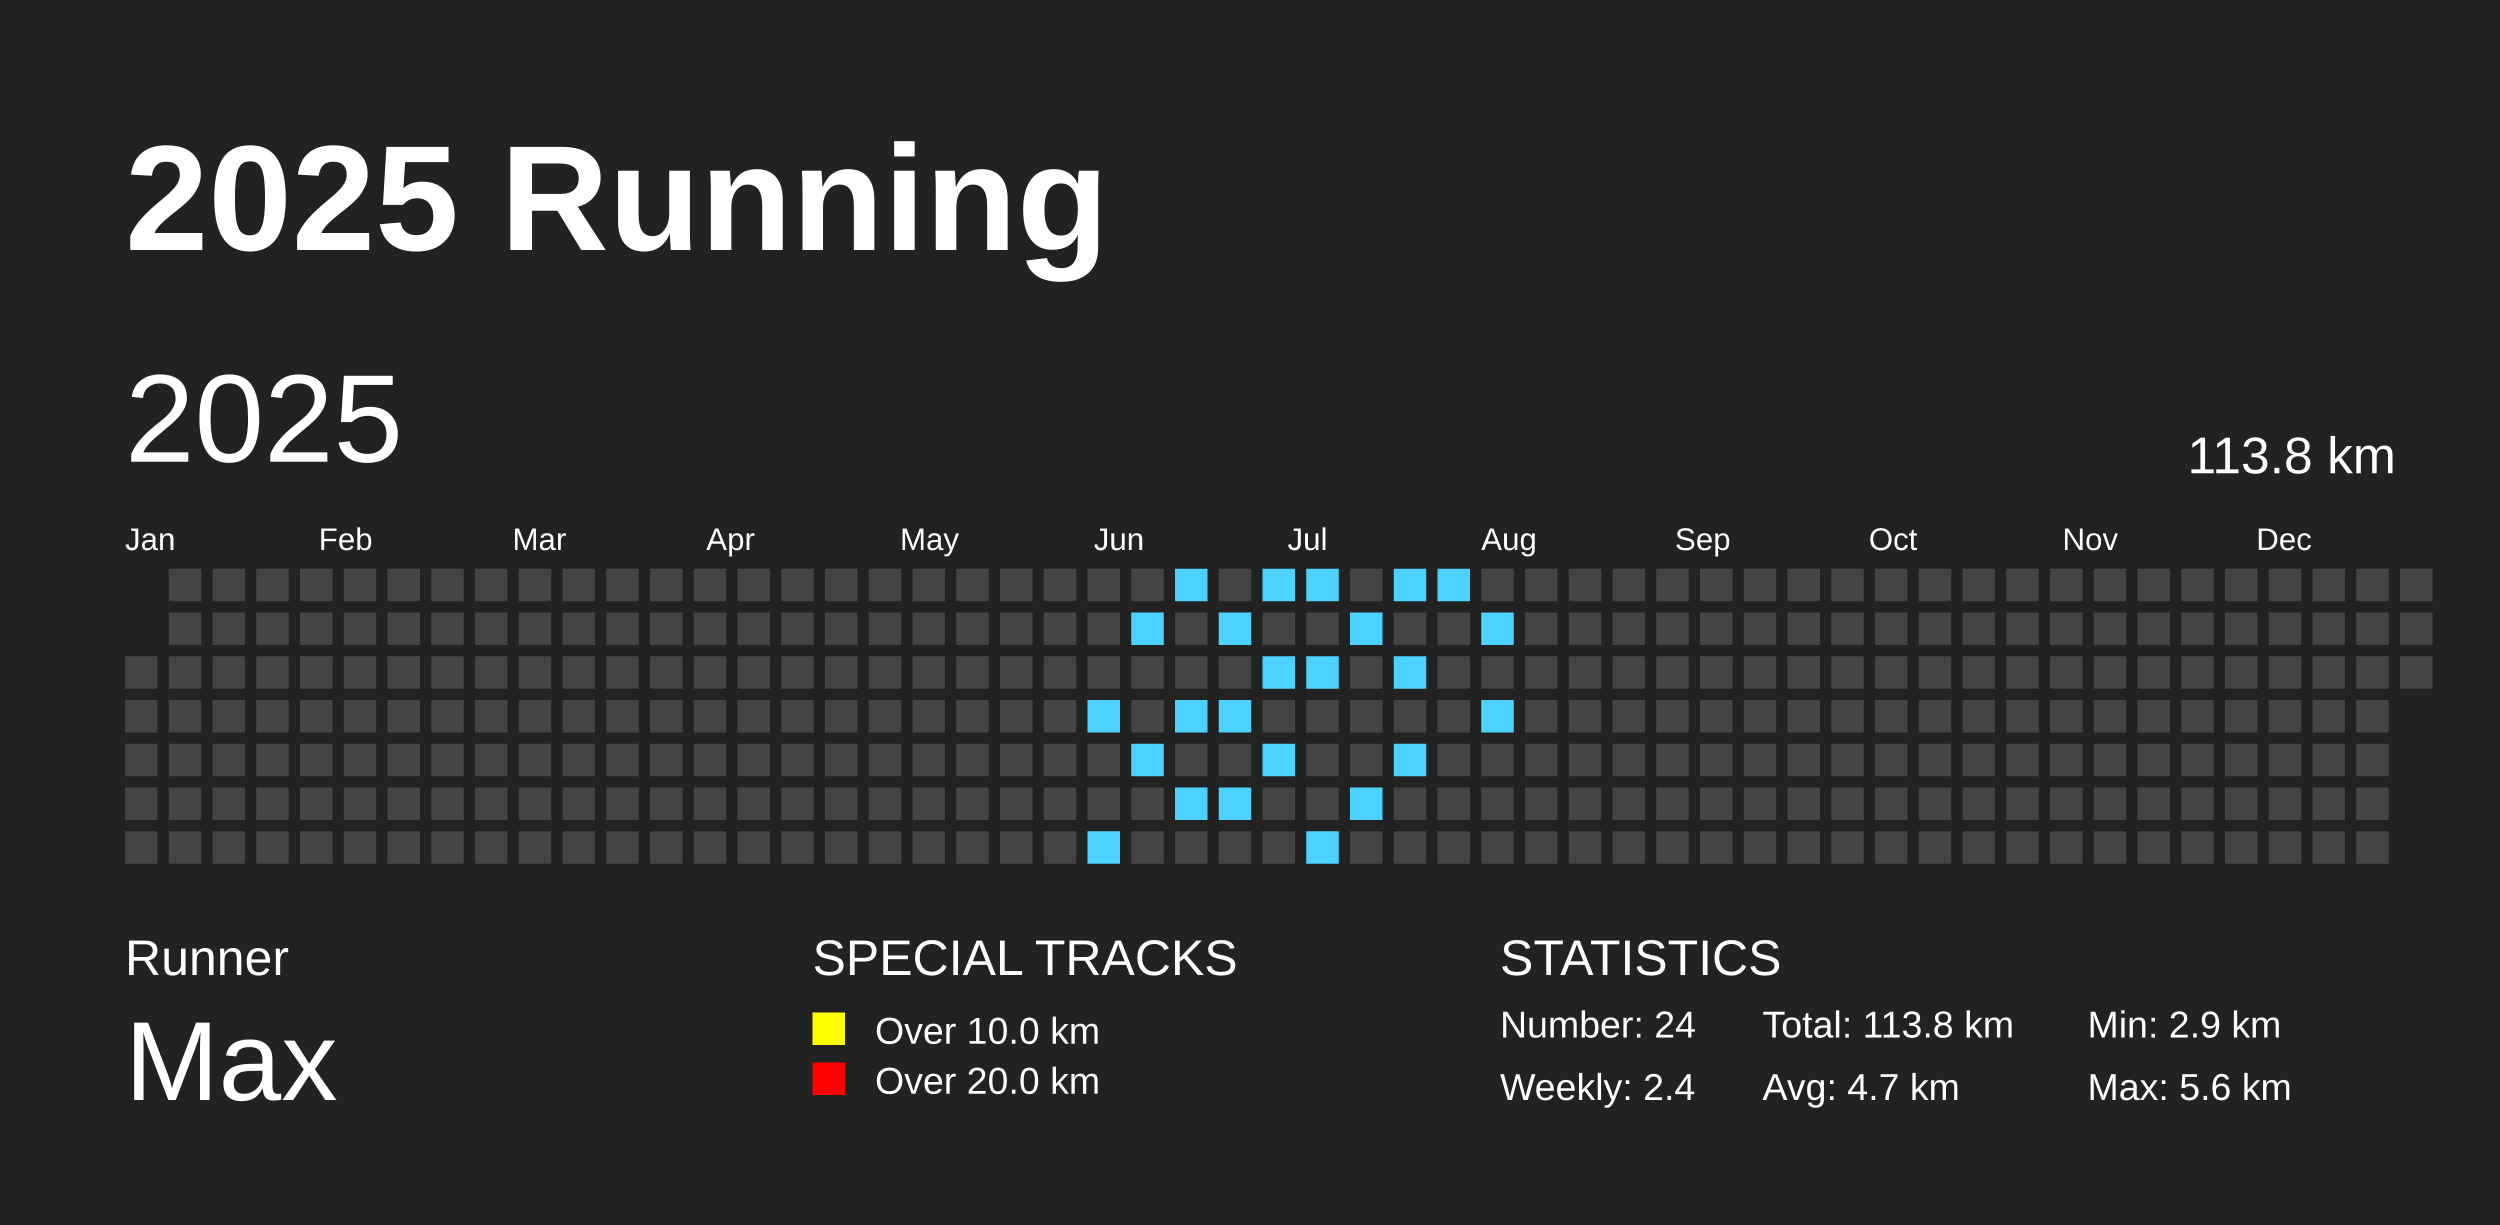
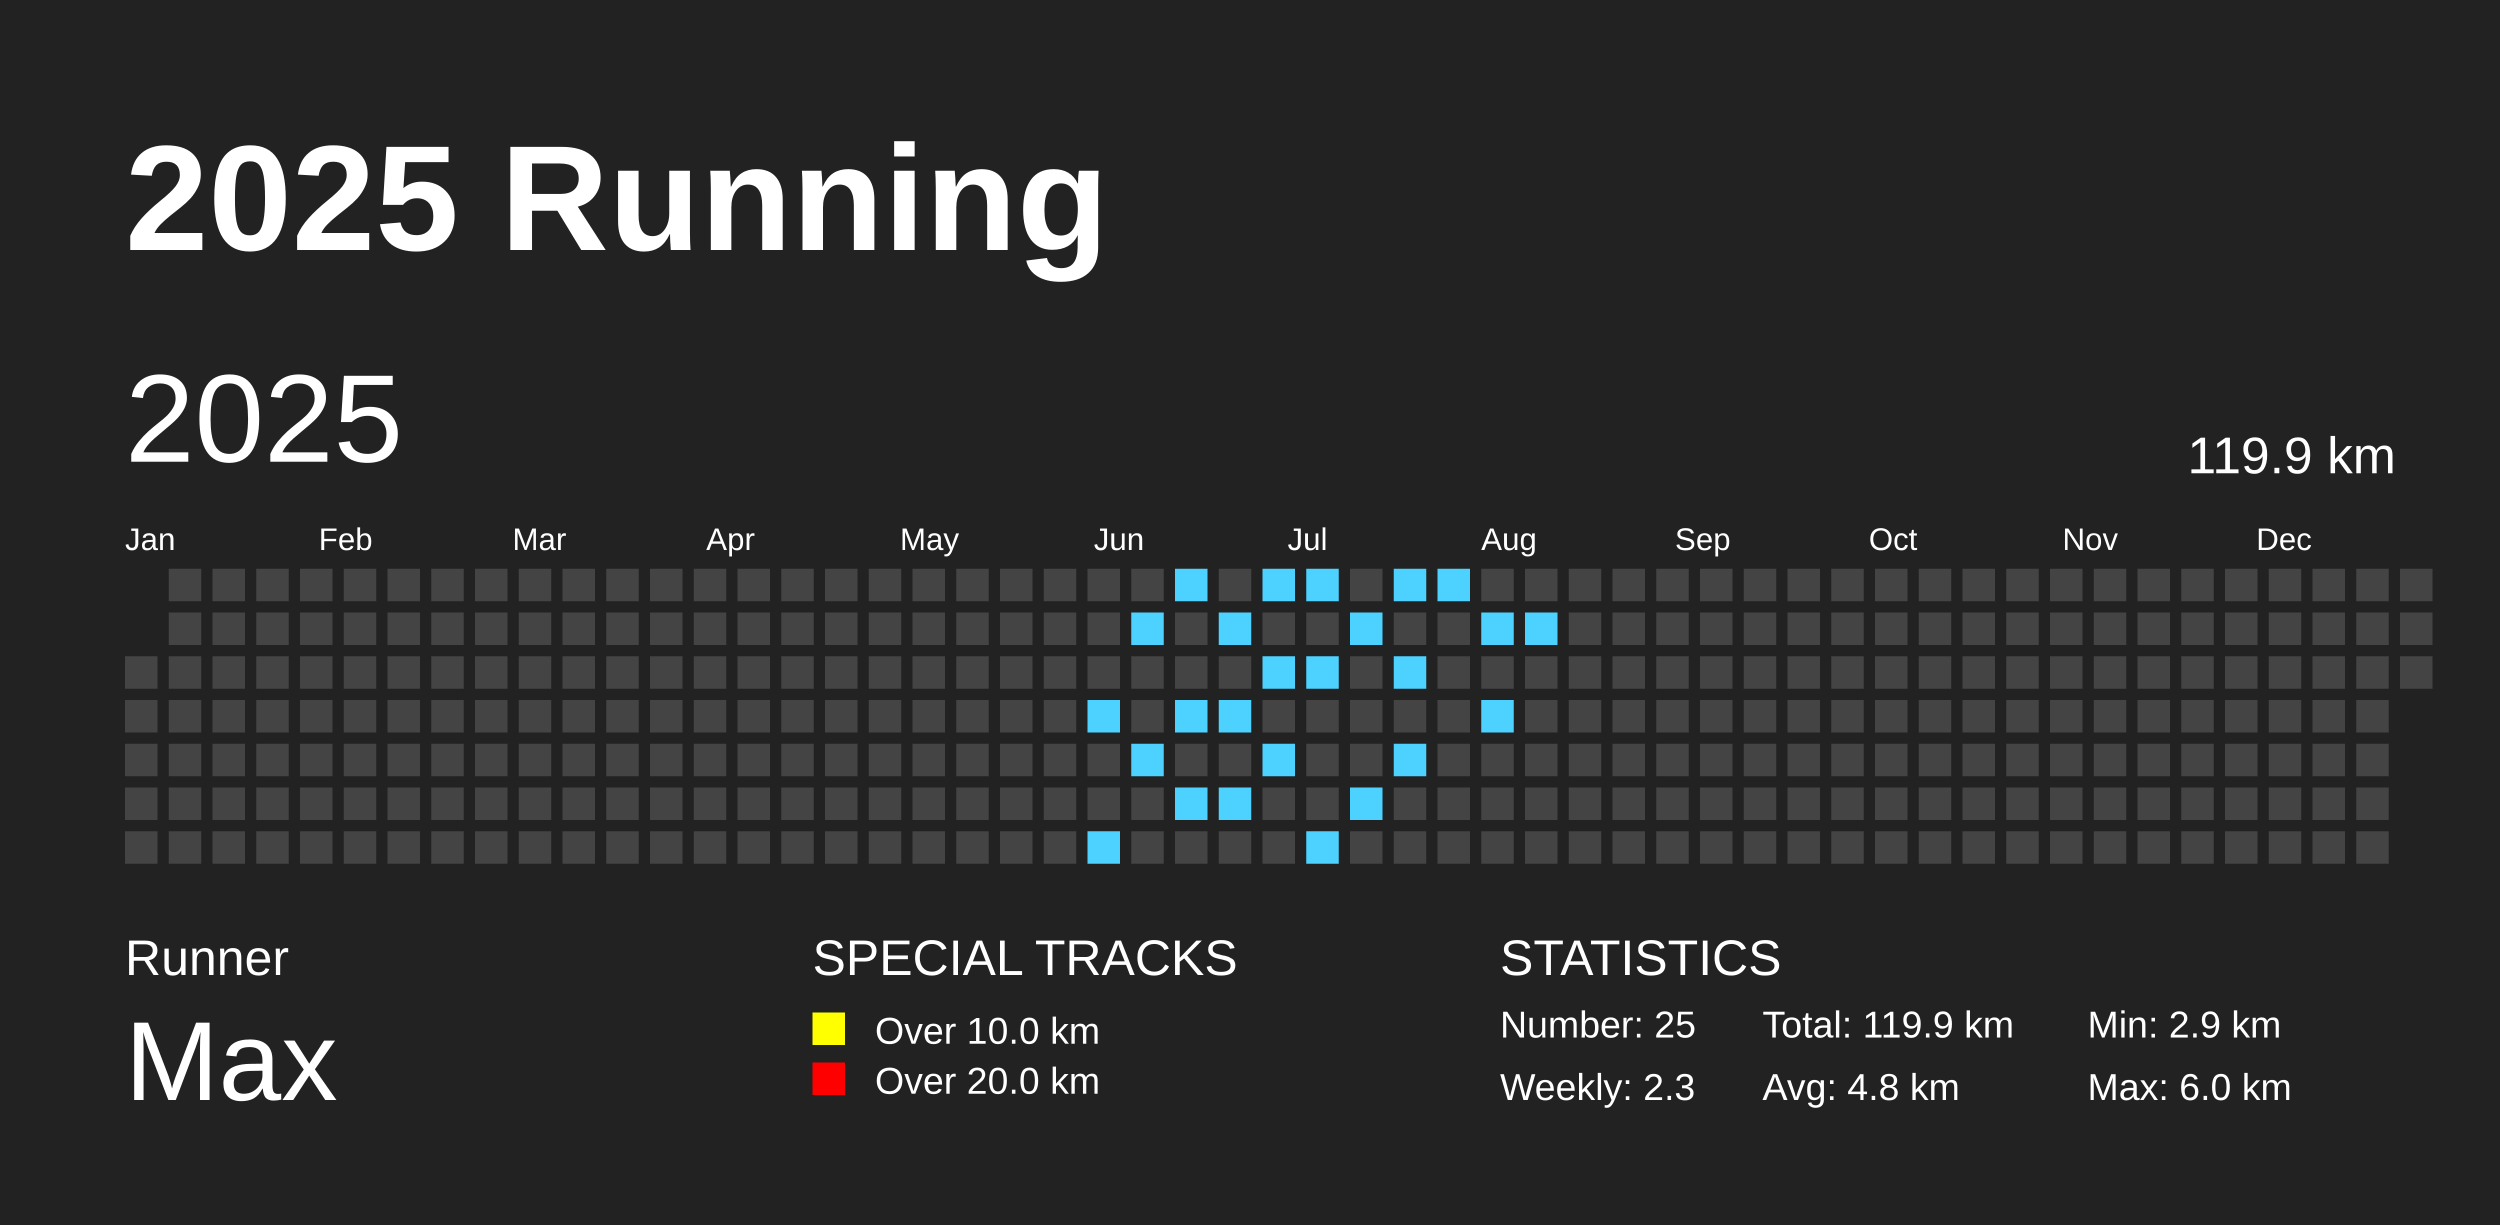
<svg xmlns="http://www.w3.org/2000/svg" baseProfile="full" height="98mm" version="1.1" viewBox="0,0,200,98" width="200mm">
  <defs />
  <rect fill="#222222" height="98" width="200" x="0" y="0" />
  <text fill="#FFFFFF" style="font-size:12px; font-family:Arial; font-weight:bold;" x="10" y="20">2025 Running</text>
  <text fill="#FFFFFF" style="font-size:4px; font-family:Arial" x="10" y="78">Runner</text>
  <text fill="#FFFFFF" style="font-size:9px; font-family:Arial" x="10" y="88">Max</text>
  <text fill="#FFFFFF" style="font-size:4px; font-family:Arial" x="65" y="78">SPECIAL TRACKS</text>
  <rect fill="yellow" height="2.6" width="2.6" x="65" y="81" />
  <text fill="#FFFFFF" style="font-size:3px; font-family:Arial" x="70" y="83.5">Over 10.0 km</text>
  <rect fill="red" height="2.6" width="2.6" x="65" y="85" />
  <text fill="#FFFFFF" style="font-size:3px; font-family:Arial" x="70" y="87.5">Over 20.0 km</text>
  <text fill="#FFFFFF" style="font-size:4px; font-family:Arial" x="120" y="78">STATISTICS</text>
-   <text fill="#FFFFFF" style="font-size:3px; font-family:Arial" x="120" y="83">Number: 24</text>
-   <text fill="#FFFFFF" style="font-size:3px; font-family:Arial" x="120" y="88">Weekly: 2.4</text>
-   <text fill="#FFFFFF" style="font-size:3px; font-family:Arial" x="141" y="83">Total: 113.8 km</text>
-   <text fill="#FFFFFF" style="font-size:3px; font-family:Arial" x="141" y="88">Avg: 4.7 km</text>
+   <text fill="#FFFFFF" style="font-size:3px; font-family:Arial" x="120" y="83">Number: 25</text>
+   <text fill="#FFFFFF" style="font-size:3px; font-family:Arial" x="120" y="88">Weekly: 2.3</text>
+   <text fill="#FFFFFF" style="font-size:3px; font-family:Arial" x="141" y="83">Total: 119.9 km</text>
+   <text fill="#FFFFFF" style="font-size:3px; font-family:Arial" x="141" y="88">Avg: 4.8 km</text>
  <text fill="#FFFFFF" style="font-size:3px; font-family:Arial" x="167" y="83">Min: 2.9 km</text>
-   <text fill="#FFFFFF" style="font-size:3px; font-family:Arial" x="167" y="88">Max: 5.6 km</text>
+   <text fill="#FFFFFF" style="font-size:3px; font-family:Arial" x="167" y="88">Max: 6.0 km</text>
  <text dominant-baseline="hanging" fill="#FFFFFF" style="font-size:10.0px; font-family:Arial;" x="10" y="30">2025</text>
-   <text dominant-baseline="hanging" fill="#FFFFFF" style="font-size:4.125px; font-family:Arial;" x="175" y="35">113.8 km</text>
+   <text dominant-baseline="hanging" fill="#FFFFFF" style="font-size:4.125px; font-family:Arial;" x="175" y="35">119.9 km</text>
  <text fill="#FFFFFF" style="font-size:2.5px; font-family:Arial" x="10.0" y="44">Jan</text>
  <text fill="#FFFFFF" style="font-size:2.5px; font-family:Arial" x="25.5" y="44">Feb</text>
  <text fill="#FFFFFF" style="font-size:2.5px; font-family:Arial" x="41.0" y="44">Mar</text>
  <text fill="#FFFFFF" style="font-size:2.5px; font-family:Arial" x="56.5" y="44">Apr</text>
  <text fill="#FFFFFF" style="font-size:2.5px; font-family:Arial" x="72.0" y="44">May</text>
  <text fill="#FFFFFF" style="font-size:2.5px; font-family:Arial" x="87.5" y="44">Jun</text>
  <text fill="#FFFFFF" style="font-size:2.5px; font-family:Arial" x="103.0" y="44">Jul</text>
  <text fill="#FFFFFF" style="font-size:2.5px; font-family:Arial" x="118.5" y="44">Aug</text>
  <text fill="#FFFFFF" style="font-size:2.5px; font-family:Arial" x="134.0" y="44">Sep</text>
  <text fill="#FFFFFF" style="font-size:2.5px; font-family:Arial" x="149.5" y="44">Oct</text>
  <text fill="#FFFFFF" style="font-size:2.5px; font-family:Arial" x="165.0" y="44">Nov</text>
  <text fill="#FFFFFF" style="font-size:2.5px; font-family:Arial" x="180.5" y="44">Dec</text>
  <rect fill="#444444" height="2.6" width="2.6" x="10.0" y="52.5" />
  <rect fill="#444444" height="2.6" width="2.6" x="10.0" y="56.0" />
  <rect fill="#444444" height="2.6" width="2.6" x="10.0" y="59.5" />
  <rect fill="#444444" height="2.6" width="2.6" x="10.0" y="63.0" />
  <rect fill="#444444" height="2.6" width="2.6" x="10.0" y="66.5" />
  <rect fill="#444444" height="2.6" width="2.6" x="13.5" y="45.5" />
  <rect fill="#444444" height="2.6" width="2.6" x="13.5" y="49.0" />
  <rect fill="#444444" height="2.6" width="2.6" x="13.5" y="52.5" />
  <rect fill="#444444" height="2.6" width="2.6" x="13.5" y="56.0" />
  <rect fill="#444444" height="2.6" width="2.6" x="13.5" y="59.5" />
  <rect fill="#444444" height="2.6" width="2.6" x="13.5" y="63.0" />
  <rect fill="#444444" height="2.6" width="2.6" x="13.5" y="66.5" />
  <rect fill="#444444" height="2.6" width="2.6" x="17.0" y="45.5" />
  <rect fill="#444444" height="2.6" width="2.6" x="17.0" y="49.0" />
  <rect fill="#444444" height="2.6" width="2.6" x="17.0" y="52.5" />
  <rect fill="#444444" height="2.6" width="2.6" x="17.0" y="56.0" />
  <rect fill="#444444" height="2.6" width="2.6" x="17.0" y="59.5" />
  <rect fill="#444444" height="2.6" width="2.6" x="17.0" y="63.0" />
  <rect fill="#444444" height="2.6" width="2.6" x="17.0" y="66.5" />
  <rect fill="#444444" height="2.6" width="2.6" x="20.5" y="45.5" />
  <rect fill="#444444" height="2.6" width="2.6" x="20.5" y="49.0" />
  <rect fill="#444444" height="2.6" width="2.6" x="20.5" y="52.5" />
  <rect fill="#444444" height="2.6" width="2.6" x="20.5" y="56.0" />
  <rect fill="#444444" height="2.6" width="2.6" x="20.5" y="59.5" />
  <rect fill="#444444" height="2.6" width="2.6" x="20.5" y="63.0" />
  <rect fill="#444444" height="2.6" width="2.6" x="20.5" y="66.5" />
  <rect fill="#444444" height="2.6" width="2.6" x="24.0" y="45.5" />
  <rect fill="#444444" height="2.6" width="2.6" x="24.0" y="49.0" />
  <rect fill="#444444" height="2.6" width="2.6" x="24.0" y="52.5" />
  <rect fill="#444444" height="2.6" width="2.6" x="24.0" y="56.0" />
  <rect fill="#444444" height="2.6" width="2.6" x="24.0" y="59.5" />
  <rect fill="#444444" height="2.6" width="2.6" x="24.0" y="63.0" />
  <rect fill="#444444" height="2.6" width="2.6" x="24.0" y="66.5" />
  <rect fill="#444444" height="2.6" width="2.6" x="27.5" y="45.5" />
  <rect fill="#444444" height="2.6" width="2.6" x="27.5" y="49.0" />
  <rect fill="#444444" height="2.6" width="2.6" x="27.5" y="52.5" />
  <rect fill="#444444" height="2.6" width="2.6" x="27.5" y="56.0" />
  <rect fill="#444444" height="2.6" width="2.6" x="27.5" y="59.5" />
  <rect fill="#444444" height="2.6" width="2.6" x="27.5" y="63.0" />
  <rect fill="#444444" height="2.6" width="2.6" x="27.5" y="66.5" />
  <rect fill="#444444" height="2.6" width="2.6" x="31.0" y="45.5" />
  <rect fill="#444444" height="2.6" width="2.6" x="31.0" y="49.0" />
  <rect fill="#444444" height="2.6" width="2.6" x="31.0" y="52.5" />
  <rect fill="#444444" height="2.6" width="2.6" x="31.0" y="56.0" />
  <rect fill="#444444" height="2.6" width="2.6" x="31.0" y="59.5" />
  <rect fill="#444444" height="2.6" width="2.6" x="31.0" y="63.0" />
  <rect fill="#444444" height="2.6" width="2.6" x="31.0" y="66.5" />
  <rect fill="#444444" height="2.6" width="2.6" x="34.5" y="45.5" />
  <rect fill="#444444" height="2.6" width="2.6" x="34.5" y="49.0" />
  <rect fill="#444444" height="2.6" width="2.6" x="34.5" y="52.5" />
  <rect fill="#444444" height="2.6" width="2.6" x="34.5" y="56.0" />
  <rect fill="#444444" height="2.6" width="2.6" x="34.5" y="59.5" />
  <rect fill="#444444" height="2.6" width="2.6" x="34.5" y="63.0" />
  <rect fill="#444444" height="2.6" width="2.6" x="34.5" y="66.5" />
  <rect fill="#444444" height="2.6" width="2.6" x="38.0" y="45.5" />
  <rect fill="#444444" height="2.6" width="2.6" x="38.0" y="49.0" />
  <rect fill="#444444" height="2.6" width="2.6" x="38.0" y="52.5" />
  <rect fill="#444444" height="2.6" width="2.6" x="38.0" y="56.0" />
  <rect fill="#444444" height="2.6" width="2.6" x="38.0" y="59.5" />
  <rect fill="#444444" height="2.6" width="2.6" x="38.0" y="63.0" />
  <rect fill="#444444" height="2.6" width="2.6" x="38.0" y="66.5" />
  <rect fill="#444444" height="2.6" width="2.6" x="41.5" y="45.5" />
  <rect fill="#444444" height="2.6" width="2.6" x="41.5" y="49.0" />
  <rect fill="#444444" height="2.6" width="2.6" x="41.5" y="52.5" />
  <rect fill="#444444" height="2.6" width="2.6" x="41.5" y="56.0" />
  <rect fill="#444444" height="2.6" width="2.6" x="41.5" y="59.5" />
  <rect fill="#444444" height="2.6" width="2.6" x="41.5" y="63.0" />
  <rect fill="#444444" height="2.6" width="2.6" x="41.5" y="66.5" />
  <rect fill="#444444" height="2.6" width="2.6" x="45.0" y="45.5" />
  <rect fill="#444444" height="2.6" width="2.6" x="45.0" y="49.0" />
  <rect fill="#444444" height="2.6" width="2.6" x="45.0" y="52.5" />
  <rect fill="#444444" height="2.6" width="2.6" x="45.0" y="56.0" />
  <rect fill="#444444" height="2.6" width="2.6" x="45.0" y="59.5" />
  <rect fill="#444444" height="2.6" width="2.6" x="45.0" y="63.0" />
  <rect fill="#444444" height="2.6" width="2.6" x="45.0" y="66.5" />
  <rect fill="#444444" height="2.6" width="2.6" x="48.5" y="45.5" />
  <rect fill="#444444" height="2.6" width="2.6" x="48.5" y="49.0" />
  <rect fill="#444444" height="2.6" width="2.6" x="48.5" y="52.5" />
  <rect fill="#444444" height="2.6" width="2.6" x="48.5" y="56.0" />
  <rect fill="#444444" height="2.6" width="2.6" x="48.5" y="59.5" />
  <rect fill="#444444" height="2.6" width="2.6" x="48.5" y="63.0" />
  <rect fill="#444444" height="2.6" width="2.6" x="48.5" y="66.5" />
  <rect fill="#444444" height="2.6" width="2.6" x="52.0" y="45.5" />
  <rect fill="#444444" height="2.6" width="2.6" x="52.0" y="49.0" />
  <rect fill="#444444" height="2.6" width="2.6" x="52.0" y="52.5" />
  <rect fill="#444444" height="2.6" width="2.6" x="52.0" y="56.0" />
  <rect fill="#444444" height="2.6" width="2.6" x="52.0" y="59.5" />
  <rect fill="#444444" height="2.6" width="2.6" x="52.0" y="63.0" />
  <rect fill="#444444" height="2.6" width="2.6" x="52.0" y="66.5" />
  <rect fill="#444444" height="2.6" width="2.6" x="55.5" y="45.5" />
  <rect fill="#444444" height="2.6" width="2.6" x="55.5" y="49.0" />
  <rect fill="#444444" height="2.6" width="2.6" x="55.5" y="52.5" />
  <rect fill="#444444" height="2.6" width="2.6" x="55.5" y="56.0" />
  <rect fill="#444444" height="2.6" width="2.6" x="55.5" y="59.5" />
  <rect fill="#444444" height="2.6" width="2.6" x="55.5" y="63.0" />
  <rect fill="#444444" height="2.6" width="2.6" x="55.5" y="66.5" />
  <rect fill="#444444" height="2.6" width="2.6" x="59.0" y="45.5" />
  <rect fill="#444444" height="2.6" width="2.6" x="59.0" y="49.0" />
  <rect fill="#444444" height="2.6" width="2.6" x="59.0" y="52.5" />
  <rect fill="#444444" height="2.6" width="2.6" x="59.0" y="56.0" />
  <rect fill="#444444" height="2.6" width="2.6" x="59.0" y="59.5" />
  <rect fill="#444444" height="2.6" width="2.6" x="59.0" y="63.0" />
  <rect fill="#444444" height="2.6" width="2.6" x="59.0" y="66.5" />
  <rect fill="#444444" height="2.6" width="2.6" x="62.5" y="45.5" />
  <rect fill="#444444" height="2.6" width="2.6" x="62.5" y="49.0" />
  <rect fill="#444444" height="2.6" width="2.6" x="62.5" y="52.5" />
  <rect fill="#444444" height="2.6" width="2.6" x="62.5" y="56.0" />
  <rect fill="#444444" height="2.6" width="2.6" x="62.5" y="59.5" />
  <rect fill="#444444" height="2.6" width="2.6" x="62.5" y="63.0" />
  <rect fill="#444444" height="2.6" width="2.6" x="62.5" y="66.5" />
  <rect fill="#444444" height="2.6" width="2.6" x="66.0" y="45.5" />
  <rect fill="#444444" height="2.6" width="2.6" x="66.0" y="49.0" />
  <rect fill="#444444" height="2.6" width="2.6" x="66.0" y="52.5" />
  <rect fill="#444444" height="2.6" width="2.6" x="66.0" y="56.0" />
  <rect fill="#444444" height="2.6" width="2.6" x="66.0" y="59.5" />
  <rect fill="#444444" height="2.6" width="2.6" x="66.0" y="63.0" />
  <rect fill="#444444" height="2.6" width="2.6" x="66.0" y="66.5" />
  <rect fill="#444444" height="2.6" width="2.6" x="69.5" y="45.5" />
  <rect fill="#444444" height="2.6" width="2.6" x="69.5" y="49.0" />
  <rect fill="#444444" height="2.6" width="2.6" x="69.5" y="52.5" />
  <rect fill="#444444" height="2.6" width="2.6" x="69.5" y="56.0" />
  <rect fill="#444444" height="2.6" width="2.6" x="69.5" y="59.5" />
  <rect fill="#444444" height="2.6" width="2.6" x="69.5" y="63.0" />
  <rect fill="#444444" height="2.6" width="2.6" x="69.5" y="66.5" />
  <rect fill="#444444" height="2.6" width="2.6" x="73.0" y="45.5" />
  <rect fill="#444444" height="2.6" width="2.6" x="73.0" y="49.0" />
  <rect fill="#444444" height="2.6" width="2.6" x="73.0" y="52.5" />
  <rect fill="#444444" height="2.6" width="2.6" x="73.0" y="56.0" />
  <rect fill="#444444" height="2.6" width="2.6" x="73.0" y="59.5" />
  <rect fill="#444444" height="2.6" width="2.6" x="73.0" y="63.0" />
  <rect fill="#444444" height="2.6" width="2.6" x="73.0" y="66.5" />
  <rect fill="#444444" height="2.6" width="2.6" x="76.5" y="45.5" />
  <rect fill="#444444" height="2.6" width="2.6" x="76.5" y="49.0" />
  <rect fill="#444444" height="2.6" width="2.6" x="76.5" y="52.5" />
  <rect fill="#444444" height="2.6" width="2.6" x="76.5" y="56.0" />
  <rect fill="#444444" height="2.6" width="2.6" x="76.5" y="59.5" />
  <rect fill="#444444" height="2.6" width="2.6" x="76.5" y="63.0" />
  <rect fill="#444444" height="2.6" width="2.6" x="76.5" y="66.5" />
  <rect fill="#444444" height="2.6" width="2.6" x="80.0" y="45.5" />
  <rect fill="#444444" height="2.6" width="2.6" x="80.0" y="49.0" />
  <rect fill="#444444" height="2.6" width="2.6" x="80.0" y="52.5" />
  <rect fill="#444444" height="2.6" width="2.6" x="80.0" y="56.0" />
  <rect fill="#444444" height="2.6" width="2.6" x="80.0" y="59.5" />
  <rect fill="#444444" height="2.6" width="2.6" x="80.0" y="63.0" />
  <rect fill="#444444" height="2.6" width="2.6" x="80.0" y="66.5" />
  <rect fill="#444444" height="2.6" width="2.6" x="83.5" y="45.5" />
  <rect fill="#444444" height="2.6" width="2.6" x="83.5" y="49.0" />
  <rect fill="#444444" height="2.6" width="2.6" x="83.5" y="52.5" />
  <rect fill="#444444" height="2.6" width="2.6" x="83.5" y="56.0" />
  <rect fill="#444444" height="2.6" width="2.6" x="83.5" y="59.5" />
  <rect fill="#444444" height="2.6" width="2.6" x="83.5" y="63.0" />
  <rect fill="#444444" height="2.6" width="2.6" x="83.5" y="66.5" />
  <rect fill="#444444" height="2.6" width="2.6" x="87.0" y="45.5" />
  <rect fill="#444444" height="2.6" width="2.6" x="87.0" y="49.0" />
  <rect fill="#444444" height="2.6" width="2.6" x="87.0" y="52.5" />
  <rect fill="#4DD2FF" height="2.6" width="2.6" x="87.0" y="56.0" />
  <rect fill="#444444" height="2.6" width="2.6" x="87.0" y="59.5" />
  <rect fill="#444444" height="2.6" width="2.6" x="87.0" y="63.0" />
  <rect fill="#4DD2FF" height="2.6" width="2.6" x="87.0" y="66.5" />
  <rect fill="#444444" height="2.6" width="2.6" x="90.5" y="45.5" />
  <rect fill="#4DD2FF" height="2.6" width="2.6" x="90.5" y="49.0" />
  <rect fill="#444444" height="2.6" width="2.6" x="90.5" y="52.5" />
  <rect fill="#444444" height="2.6" width="2.6" x="90.5" y="56.0" />
  <rect fill="#4DD2FF" height="2.6" width="2.6" x="90.5" y="59.5" />
  <rect fill="#444444" height="2.6" width="2.6" x="90.5" y="63.0" />
  <rect fill="#444444" height="2.6" width="2.6" x="90.5" y="66.5" />
  <rect fill="#4DD2FF" height="2.6" width="2.6" x="94.0" y="45.5" />
  <rect fill="#444444" height="2.6" width="2.6" x="94.0" y="49.0" />
  <rect fill="#444444" height="2.6" width="2.6" x="94.0" y="52.5" />
  <rect fill="#4DD2FF" height="2.6" width="2.6" x="94.0" y="56.0" />
  <rect fill="#444444" height="2.6" width="2.6" x="94.0" y="59.5" />
  <rect fill="#4DD2FF" height="2.6" width="2.6" x="94.0" y="63.0" />
  <rect fill="#444444" height="2.6" width="2.6" x="94.0" y="66.5" />
  <rect fill="#444444" height="2.6" width="2.6" x="97.5" y="45.5" />
  <rect fill="#4DD2FF" height="2.6" width="2.6" x="97.5" y="49.0" />
  <rect fill="#444444" height="2.6" width="2.6" x="97.5" y="52.5" />
  <rect fill="#4DD2FF" height="2.6" width="2.6" x="97.5" y="56.0" />
  <rect fill="#444444" height="2.6" width="2.6" x="97.5" y="59.5" />
  <rect fill="#4DD2FF" height="2.6" width="2.6" x="97.5" y="63.0" />
  <rect fill="#444444" height="2.6" width="2.6" x="97.5" y="66.5" />
  <rect fill="#4DD2FF" height="2.6" width="2.6" x="101.0" y="45.5" />
  <rect fill="#444444" height="2.6" width="2.6" x="101.0" y="49.0" />
  <rect fill="#4DD2FF" height="2.6" width="2.6" x="101.0" y="52.5" />
  <rect fill="#444444" height="2.6" width="2.6" x="101.0" y="56.0" />
  <rect fill="#4DD2FF" height="2.6" width="2.6" x="101.0" y="59.5" />
  <rect fill="#444444" height="2.6" width="2.6" x="101.0" y="63.0" />
  <rect fill="#444444" height="2.6" width="2.6" x="101.0" y="66.5" />
  <rect fill="#4DD2FF" height="2.6" width="2.6" x="104.5" y="45.5" />
  <rect fill="#444444" height="2.6" width="2.6" x="104.5" y="49.0" />
  <rect fill="#4DD2FF" height="2.6" width="2.6" x="104.5" y="52.5" />
  <rect fill="#444444" height="2.6" width="2.6" x="104.5" y="56.0" />
  <rect fill="#444444" height="2.6" width="2.6" x="104.5" y="59.5" />
  <rect fill="#444444" height="2.6" width="2.6" x="104.5" y="63.0" />
  <rect fill="#4DD2FF" height="2.6" width="2.6" x="104.5" y="66.5" />
  <rect fill="#444444" height="2.6" width="2.6" x="108.0" y="45.5" />
  <rect fill="#4DD2FF" height="2.6" width="2.6" x="108.0" y="49.0" />
  <rect fill="#444444" height="2.6" width="2.6" x="108.0" y="52.5" />
  <rect fill="#444444" height="2.6" width="2.6" x="108.0" y="56.0" />
  <rect fill="#444444" height="2.6" width="2.6" x="108.0" y="59.5" />
  <rect fill="#4DD2FF" height="2.6" width="2.6" x="108.0" y="63.0" />
  <rect fill="#444444" height="2.6" width="2.6" x="108.0" y="66.5" />
  <rect fill="#4DD2FF" height="2.6" width="2.6" x="111.5" y="45.5" />
  <rect fill="#444444" height="2.6" width="2.6" x="111.5" y="49.0" />
  <rect fill="#4DD2FF" height="2.6" width="2.6" x="111.5" y="52.5" />
  <rect fill="#444444" height="2.6" width="2.6" x="111.5" y="56.0" />
  <rect fill="#4DD2FF" height="2.6" width="2.6" x="111.5" y="59.5" />
  <rect fill="#444444" height="2.6" width="2.6" x="111.5" y="63.0" />
  <rect fill="#444444" height="2.6" width="2.6" x="111.5" y="66.5" />
  <rect fill="#4DD2FF" height="2.6" width="2.6" x="115.0" y="45.5" />
  <rect fill="#444444" height="2.6" width="2.6" x="115.0" y="49.0" />
  <rect fill="#444444" height="2.6" width="2.6" x="115.0" y="52.5" />
  <rect fill="#444444" height="2.6" width="2.6" x="115.0" y="56.0" />
  <rect fill="#444444" height="2.6" width="2.6" x="115.0" y="59.5" />
  <rect fill="#444444" height="2.6" width="2.6" x="115.0" y="63.0" />
  <rect fill="#444444" height="2.6" width="2.6" x="115.0" y="66.5" />
  <rect fill="#444444" height="2.6" width="2.6" x="118.5" y="45.5" />
  <rect fill="#4DD2FF" height="2.6" width="2.6" x="118.5" y="49.0" />
  <rect fill="#444444" height="2.6" width="2.6" x="118.5" y="52.5" />
  <rect fill="#4DD2FF" height="2.6" width="2.6" x="118.5" y="56.0" />
  <rect fill="#444444" height="2.6" width="2.6" x="118.5" y="59.5" />
  <rect fill="#444444" height="2.6" width="2.6" x="118.5" y="63.0" />
  <rect fill="#444444" height="2.6" width="2.6" x="118.5" y="66.5" />
  <rect fill="#444444" height="2.6" width="2.6" x="122.0" y="45.5" />
-   <rect fill="#444444" height="2.6" width="2.6" x="122.0" y="49.0" />
+   <rect fill="#4DD2FF" height="2.6" width="2.6" x="122.0" y="49.0" />
  <rect fill="#444444" height="2.6" width="2.6" x="122.0" y="52.5" />
  <rect fill="#444444" height="2.6" width="2.6" x="122.0" y="56.0" />
  <rect fill="#444444" height="2.6" width="2.6" x="122.0" y="59.5" />
  <rect fill="#444444" height="2.6" width="2.6" x="122.0" y="63.0" />
  <rect fill="#444444" height="2.6" width="2.6" x="122.0" y="66.5" />
  <rect fill="#444444" height="2.6" width="2.6" x="125.5" y="45.5" />
  <rect fill="#444444" height="2.6" width="2.6" x="125.5" y="49.0" />
  <rect fill="#444444" height="2.6" width="2.6" x="125.5" y="52.5" />
  <rect fill="#444444" height="2.6" width="2.6" x="125.5" y="56.0" />
  <rect fill="#444444" height="2.6" width="2.6" x="125.5" y="59.5" />
  <rect fill="#444444" height="2.6" width="2.6" x="125.5" y="63.0" />
  <rect fill="#444444" height="2.6" width="2.6" x="125.5" y="66.5" />
  <rect fill="#444444" height="2.6" width="2.6" x="129.0" y="45.5" />
  <rect fill="#444444" height="2.6" width="2.6" x="129.0" y="49.0" />
  <rect fill="#444444" height="2.6" width="2.6" x="129.0" y="52.5" />
  <rect fill="#444444" height="2.6" width="2.6" x="129.0" y="56.0" />
  <rect fill="#444444" height="2.6" width="2.6" x="129.0" y="59.5" />
  <rect fill="#444444" height="2.6" width="2.6" x="129.0" y="63.0" />
  <rect fill="#444444" height="2.6" width="2.6" x="129.0" y="66.5" />
  <rect fill="#444444" height="2.6" width="2.6" x="132.5" y="45.5" />
  <rect fill="#444444" height="2.6" width="2.6" x="132.5" y="49.0" />
  <rect fill="#444444" height="2.6" width="2.6" x="132.5" y="52.5" />
  <rect fill="#444444" height="2.6" width="2.6" x="132.5" y="56.0" />
  <rect fill="#444444" height="2.6" width="2.6" x="132.5" y="59.5" />
  <rect fill="#444444" height="2.6" width="2.6" x="132.5" y="63.0" />
  <rect fill="#444444" height="2.6" width="2.6" x="132.5" y="66.5" />
  <rect fill="#444444" height="2.6" width="2.6" x="136.0" y="45.5" />
  <rect fill="#444444" height="2.6" width="2.6" x="136.0" y="49.0" />
  <rect fill="#444444" height="2.6" width="2.6" x="136.0" y="52.5" />
  <rect fill="#444444" height="2.6" width="2.6" x="136.0" y="56.0" />
  <rect fill="#444444" height="2.6" width="2.6" x="136.0" y="59.5" />
  <rect fill="#444444" height="2.6" width="2.6" x="136.0" y="63.0" />
  <rect fill="#444444" height="2.6" width="2.6" x="136.0" y="66.5" />
  <rect fill="#444444" height="2.6" width="2.6" x="139.5" y="45.5" />
  <rect fill="#444444" height="2.6" width="2.6" x="139.5" y="49.0" />
  <rect fill="#444444" height="2.6" width="2.6" x="139.5" y="52.5" />
  <rect fill="#444444" height="2.6" width="2.6" x="139.5" y="56.0" />
  <rect fill="#444444" height="2.6" width="2.6" x="139.5" y="59.5" />
  <rect fill="#444444" height="2.6" width="2.6" x="139.5" y="63.0" />
  <rect fill="#444444" height="2.6" width="2.6" x="139.5" y="66.5" />
  <rect fill="#444444" height="2.6" width="2.6" x="143.0" y="45.5" />
  <rect fill="#444444" height="2.6" width="2.6" x="143.0" y="49.0" />
  <rect fill="#444444" height="2.6" width="2.6" x="143.0" y="52.5" />
  <rect fill="#444444" height="2.6" width="2.6" x="143.0" y="56.0" />
  <rect fill="#444444" height="2.6" width="2.6" x="143.0" y="59.5" />
  <rect fill="#444444" height="2.6" width="2.6" x="143.0" y="63.0" />
  <rect fill="#444444" height="2.6" width="2.6" x="143.0" y="66.5" />
  <rect fill="#444444" height="2.6" width="2.6" x="146.5" y="45.5" />
  <rect fill="#444444" height="2.6" width="2.6" x="146.5" y="49.0" />
  <rect fill="#444444" height="2.6" width="2.6" x="146.5" y="52.5" />
  <rect fill="#444444" height="2.6" width="2.6" x="146.5" y="56.0" />
  <rect fill="#444444" height="2.6" width="2.6" x="146.5" y="59.5" />
  <rect fill="#444444" height="2.6" width="2.6" x="146.5" y="63.0" />
  <rect fill="#444444" height="2.6" width="2.6" x="146.5" y="66.5" />
  <rect fill="#444444" height="2.6" width="2.6" x="150.0" y="45.5" />
  <rect fill="#444444" height="2.6" width="2.6" x="150.0" y="49.0" />
  <rect fill="#444444" height="2.6" width="2.6" x="150.0" y="52.5" />
  <rect fill="#444444" height="2.6" width="2.6" x="150.0" y="56.0" />
  <rect fill="#444444" height="2.6" width="2.6" x="150.0" y="59.5" />
  <rect fill="#444444" height="2.6" width="2.6" x="150.0" y="63.0" />
  <rect fill="#444444" height="2.6" width="2.6" x="150.0" y="66.5" />
  <rect fill="#444444" height="2.6" width="2.6" x="153.5" y="45.5" />
  <rect fill="#444444" height="2.6" width="2.6" x="153.5" y="49.0" />
  <rect fill="#444444" height="2.6" width="2.6" x="153.5" y="52.5" />
  <rect fill="#444444" height="2.6" width="2.6" x="153.5" y="56.0" />
  <rect fill="#444444" height="2.6" width="2.6" x="153.5" y="59.5" />
  <rect fill="#444444" height="2.6" width="2.6" x="153.5" y="63.0" />
  <rect fill="#444444" height="2.6" width="2.6" x="153.5" y="66.5" />
  <rect fill="#444444" height="2.6" width="2.6" x="157.0" y="45.5" />
  <rect fill="#444444" height="2.6" width="2.6" x="157.0" y="49.0" />
  <rect fill="#444444" height="2.6" width="2.6" x="157.0" y="52.5" />
  <rect fill="#444444" height="2.6" width="2.6" x="157.0" y="56.0" />
  <rect fill="#444444" height="2.6" width="2.6" x="157.0" y="59.5" />
  <rect fill="#444444" height="2.6" width="2.6" x="157.0" y="63.0" />
  <rect fill="#444444" height="2.6" width="2.6" x="157.0" y="66.5" />
  <rect fill="#444444" height="2.6" width="2.6" x="160.5" y="45.5" />
  <rect fill="#444444" height="2.6" width="2.6" x="160.5" y="49.0" />
  <rect fill="#444444" height="2.6" width="2.6" x="160.5" y="52.5" />
  <rect fill="#444444" height="2.6" width="2.6" x="160.5" y="56.0" />
  <rect fill="#444444" height="2.6" width="2.6" x="160.5" y="59.5" />
  <rect fill="#444444" height="2.6" width="2.6" x="160.5" y="63.0" />
  <rect fill="#444444" height="2.6" width="2.6" x="160.5" y="66.5" />
  <rect fill="#444444" height="2.6" width="2.6" x="164.0" y="45.5" />
  <rect fill="#444444" height="2.6" width="2.6" x="164.0" y="49.0" />
  <rect fill="#444444" height="2.6" width="2.6" x="164.0" y="52.5" />
  <rect fill="#444444" height="2.6" width="2.6" x="164.0" y="56.0" />
  <rect fill="#444444" height="2.6" width="2.6" x="164.0" y="59.5" />
  <rect fill="#444444" height="2.6" width="2.6" x="164.0" y="63.0" />
  <rect fill="#444444" height="2.6" width="2.6" x="164.0" y="66.5" />
  <rect fill="#444444" height="2.6" width="2.6" x="167.5" y="45.5" />
  <rect fill="#444444" height="2.6" width="2.6" x="167.5" y="49.0" />
  <rect fill="#444444" height="2.6" width="2.6" x="167.5" y="52.5" />
  <rect fill="#444444" height="2.6" width="2.6" x="167.5" y="56.0" />
  <rect fill="#444444" height="2.6" width="2.6" x="167.5" y="59.5" />
  <rect fill="#444444" height="2.6" width="2.6" x="167.5" y="63.0" />
  <rect fill="#444444" height="2.6" width="2.6" x="167.5" y="66.5" />
  <rect fill="#444444" height="2.6" width="2.6" x="171.0" y="45.5" />
  <rect fill="#444444" height="2.6" width="2.6" x="171.0" y="49.0" />
  <rect fill="#444444" height="2.6" width="2.6" x="171.0" y="52.5" />
  <rect fill="#444444" height="2.6" width="2.6" x="171.0" y="56.0" />
  <rect fill="#444444" height="2.6" width="2.6" x="171.0" y="59.5" />
  <rect fill="#444444" height="2.6" width="2.6" x="171.0" y="63.0" />
  <rect fill="#444444" height="2.6" width="2.6" x="171.0" y="66.5" />
  <rect fill="#444444" height="2.6" width="2.6" x="174.5" y="45.5" />
  <rect fill="#444444" height="2.6" width="2.6" x="174.5" y="49.0" />
  <rect fill="#444444" height="2.6" width="2.6" x="174.5" y="52.5" />
  <rect fill="#444444" height="2.6" width="2.6" x="174.5" y="56.0" />
  <rect fill="#444444" height="2.6" width="2.6" x="174.5" y="59.5" />
  <rect fill="#444444" height="2.6" width="2.6" x="174.5" y="63.0" />
  <rect fill="#444444" height="2.6" width="2.6" x="174.5" y="66.5" />
  <rect fill="#444444" height="2.6" width="2.6" x="178.0" y="45.5" />
  <rect fill="#444444" height="2.6" width="2.6" x="178.0" y="49.0" />
  <rect fill="#444444" height="2.6" width="2.6" x="178.0" y="52.5" />
  <rect fill="#444444" height="2.6" width="2.6" x="178.0" y="56.0" />
  <rect fill="#444444" height="2.6" width="2.6" x="178.0" y="59.5" />
  <rect fill="#444444" height="2.6" width="2.6" x="178.0" y="63.0" />
  <rect fill="#444444" height="2.6" width="2.6" x="178.0" y="66.5" />
  <rect fill="#444444" height="2.6" width="2.6" x="181.5" y="45.5" />
  <rect fill="#444444" height="2.6" width="2.6" x="181.5" y="49.0" />
  <rect fill="#444444" height="2.6" width="2.6" x="181.5" y="52.5" />
  <rect fill="#444444" height="2.6" width="2.6" x="181.5" y="56.0" />
  <rect fill="#444444" height="2.6" width="2.6" x="181.5" y="59.5" />
  <rect fill="#444444" height="2.6" width="2.6" x="181.5" y="63.0" />
  <rect fill="#444444" height="2.6" width="2.6" x="181.5" y="66.5" />
  <rect fill="#444444" height="2.6" width="2.6" x="185.0" y="45.5" />
  <rect fill="#444444" height="2.6" width="2.6" x="185.0" y="49.0" />
  <rect fill="#444444" height="2.6" width="2.6" x="185.0" y="52.5" />
  <rect fill="#444444" height="2.6" width="2.6" x="185.0" y="56.0" />
  <rect fill="#444444" height="2.6" width="2.6" x="185.0" y="59.5" />
  <rect fill="#444444" height="2.6" width="2.6" x="185.0" y="63.0" />
  <rect fill="#444444" height="2.6" width="2.6" x="185.0" y="66.5" />
  <rect fill="#444444" height="2.6" width="2.6" x="188.5" y="45.5" />
  <rect fill="#444444" height="2.6" width="2.6" x="188.5" y="49.0" />
  <rect fill="#444444" height="2.6" width="2.6" x="188.5" y="52.5" />
  <rect fill="#444444" height="2.6" width="2.6" x="188.5" y="56.0" />
  <rect fill="#444444" height="2.6" width="2.6" x="188.5" y="59.5" />
  <rect fill="#444444" height="2.6" width="2.6" x="188.5" y="63.0" />
  <rect fill="#444444" height="2.6" width="2.6" x="188.5" y="66.5" />
  <rect fill="#444444" height="2.6" width="2.6" x="192.0" y="45.5" />
  <rect fill="#444444" height="2.6" width="2.6" x="192.0" y="49.0" />
  <rect fill="#444444" height="2.6" width="2.6" x="192.0" y="52.5" />
</svg>
